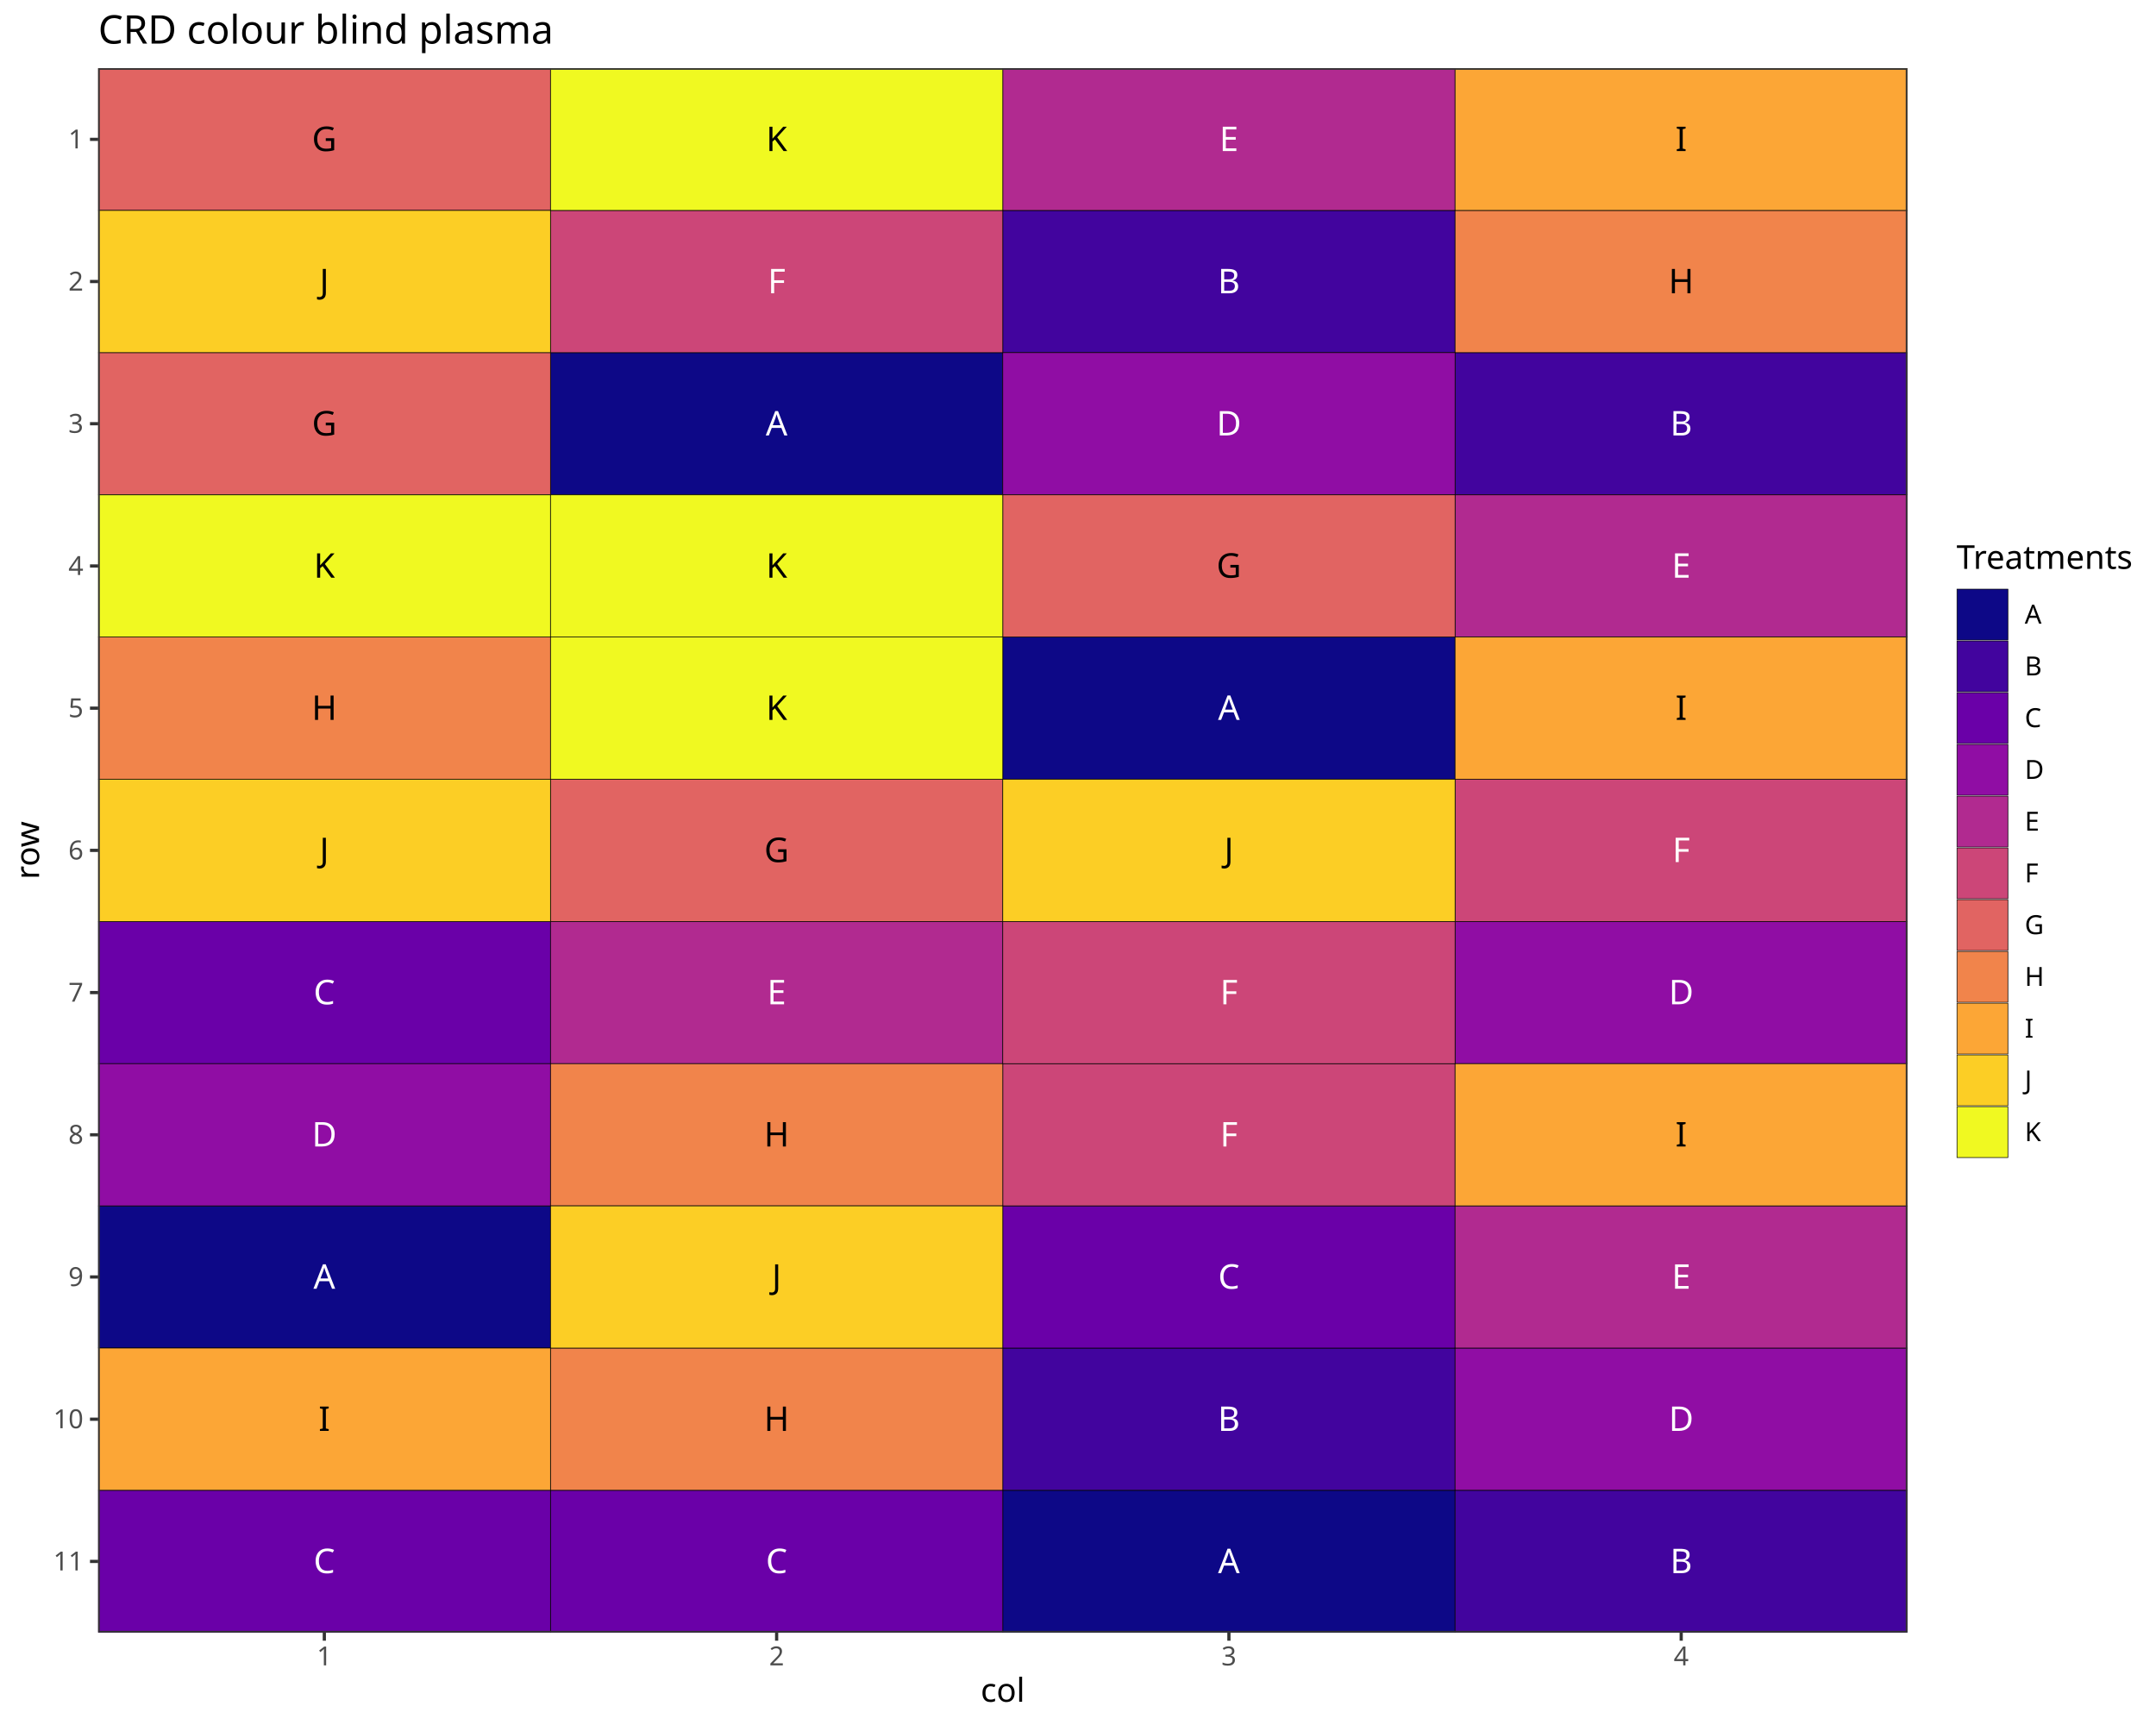
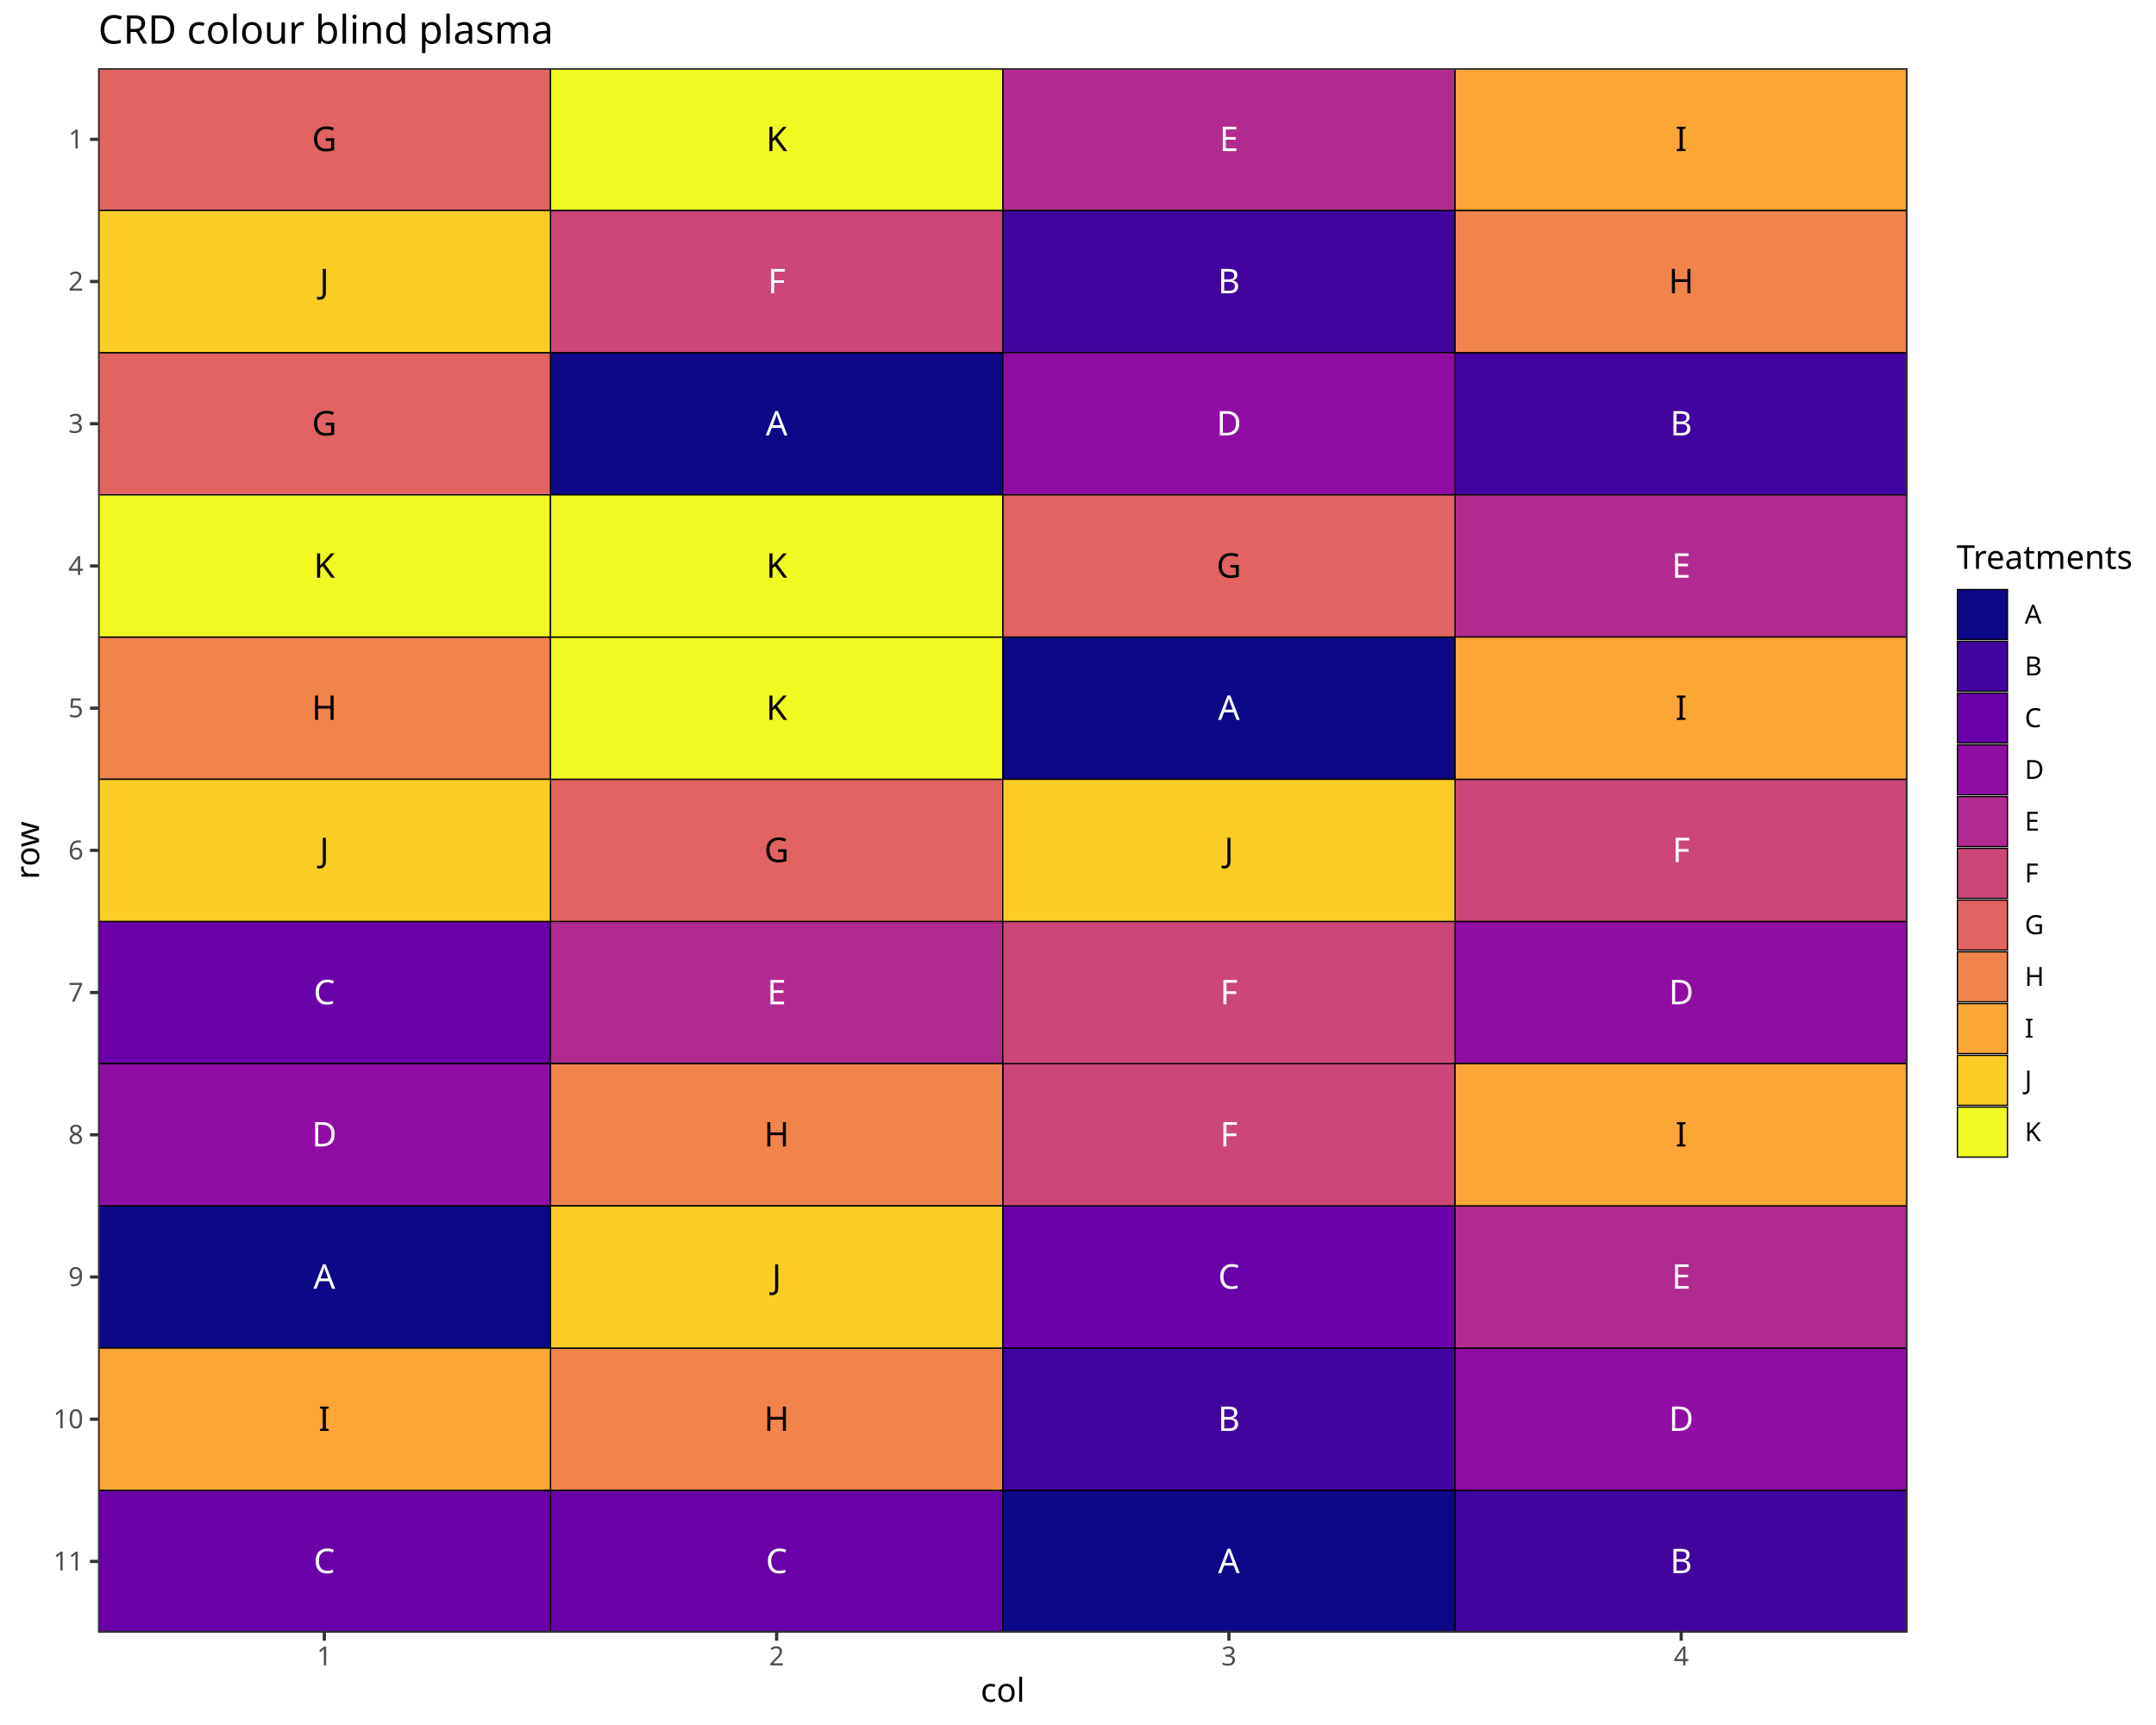
<svg xmlns="http://www.w3.org/2000/svg" class="svglite" data-engine-version="2.0" width="720.00pt" height="576.00pt" viewBox="0 0 720.00 576.00">
  <defs>
    <style type="text/css">
    .svglite line, .svglite polyline, .svglite polygon, .svglite path, .svglite rect, .svglite circle {
      fill: none;
      stroke: #000000;
      stroke-linecap: round;
      stroke-linejoin: round;
      stroke-miterlimit: 10.00;
    }
  </style>
  </defs>
  <rect width="100%" height="100%" style="stroke: none; fill: #FFFFFF;" />
  <defs>
    <clipPath id="cpMC4wMHw3MjAuMDB8MC4wMHw1NzYuMDA=">
      <rect x="0.00" y="0.00" width="720.00" height="576.00" />
    </clipPath>
  </defs>
  <g clip-path="url(#cpMC4wMHw3MjAuMDB8MC4wMHw1NzYuMDA=)">
    <rect x="0.00" y="0.00" width="720.00" height="576.00" style="stroke-width: 1.07; stroke: #FFFFFF; fill: #FFFFFF;" />
  </g>
  <defs>
    <clipPath id="cpMzIuNzl8NjM2Ljk2fDIyLjc4fDU0NS4xMQ==">
      <rect x="32.79" y="22.78" width="604.17" height="522.33" />
    </clipPath>
  </defs>
  <g clip-path="url(#cpMzIuNzl8NjM2Ljk2fDIyLjc4fDU0NS4xMQ==)">
    <rect x="32.79" y="22.78" width="604.17" height="522.33" style="stroke-width: 1.07; stroke: none; fill: #FFFFFF;" />
    <polyline points="32.79,22.78 636.96,22.78 " style="stroke-width: 0.53; stroke: #EBEBEB; stroke-linecap: butt;" />
    <polyline points="32.79,70.27 636.96,70.27 " style="stroke-width: 0.53; stroke: #EBEBEB; stroke-linecap: butt;" />
    <polyline points="32.79,117.75 636.96,117.75 " style="stroke-width: 0.53; stroke: #EBEBEB; stroke-linecap: butt;" />
    <polyline points="32.79,165.24 636.96,165.24 " style="stroke-width: 0.53; stroke: #EBEBEB; stroke-linecap: butt;" />
    <polyline points="32.79,212.72 636.96,212.72 " style="stroke-width: 0.53; stroke: #EBEBEB; stroke-linecap: butt;" />
    <polyline points="32.79,260.21 636.96,260.21 " style="stroke-width: 0.53; stroke: #EBEBEB; stroke-linecap: butt;" />
    <polyline points="32.79,307.69 636.96,307.69 " style="stroke-width: 0.53; stroke: #EBEBEB; stroke-linecap: butt;" />
    <polyline points="32.79,355.17 636.96,355.17 " style="stroke-width: 0.53; stroke: #EBEBEB; stroke-linecap: butt;" />
    <polyline points="32.79,402.66 636.96,402.66 " style="stroke-width: 0.53; stroke: #EBEBEB; stroke-linecap: butt;" />
    <polyline points="32.79,450.14 636.96,450.14 " style="stroke-width: 0.53; stroke: #EBEBEB; stroke-linecap: butt;" />
    <polyline points="32.79,497.63 636.96,497.63 " style="stroke-width: 0.53; stroke: #EBEBEB; stroke-linecap: butt;" />
    <polyline points="32.79,545.11 636.96,545.11 " style="stroke-width: 0.53; stroke: #EBEBEB; stroke-linecap: butt;" />
    <polyline points="32.79,545.11 32.79,22.78 " style="stroke-width: 0.53; stroke: #EBEBEB; stroke-linecap: butt;" />
    <polyline points="183.84,545.11 183.84,22.78 " style="stroke-width: 0.53; stroke: #EBEBEB; stroke-linecap: butt;" />
    <polyline points="334.88,545.11 334.88,22.78 " style="stroke-width: 0.53; stroke: #EBEBEB; stroke-linecap: butt;" />
    <polyline points="485.92,545.11 485.92,22.78 " style="stroke-width: 0.53; stroke: #EBEBEB; stroke-linecap: butt;" />
    <polyline points="636.96,545.11 636.96,22.78 " style="stroke-width: 0.53; stroke: #EBEBEB; stroke-linecap: butt;" />
    <polyline points="32.79,46.53 636.96,46.53 " style="stroke-width: 1.07; stroke: #EBEBEB; stroke-linecap: butt;" />
    <polyline points="32.79,94.01 636.96,94.01 " style="stroke-width: 1.07; stroke: #EBEBEB; stroke-linecap: butt;" />
    <polyline points="32.79,141.49 636.96,141.49 " style="stroke-width: 1.07; stroke: #EBEBEB; stroke-linecap: butt;" />
    <polyline points="32.79,188.98 636.96,188.98 " style="stroke-width: 1.07; stroke: #EBEBEB; stroke-linecap: butt;" />
    <polyline points="32.79,236.46 636.96,236.46 " style="stroke-width: 1.07; stroke: #EBEBEB; stroke-linecap: butt;" />
    <polyline points="32.79,283.95 636.96,283.95 " style="stroke-width: 1.07; stroke: #EBEBEB; stroke-linecap: butt;" />
    <polyline points="32.79,331.43 636.96,331.43 " style="stroke-width: 1.07; stroke: #EBEBEB; stroke-linecap: butt;" />
    <polyline points="32.79,378.92 636.96,378.92 " style="stroke-width: 1.07; stroke: #EBEBEB; stroke-linecap: butt;" />
    <polyline points="32.79,426.40 636.96,426.40 " style="stroke-width: 1.07; stroke: #EBEBEB; stroke-linecap: butt;" />
    <polyline points="32.79,473.89 636.96,473.89 " style="stroke-width: 1.07; stroke: #EBEBEB; stroke-linecap: butt;" />
    <polyline points="32.79,521.37 636.96,521.37 " style="stroke-width: 1.07; stroke: #EBEBEB; stroke-linecap: butt;" />
    <polyline points="108.31,545.11 108.31,22.78 " style="stroke-width: 1.07; stroke: #EBEBEB; stroke-linecap: butt;" />
    <polyline points="259.36,545.11 259.36,22.78 " style="stroke-width: 1.07; stroke: #EBEBEB; stroke-linecap: butt;" />
    <polyline points="410.40,545.11 410.40,22.78 " style="stroke-width: 1.07; stroke: #EBEBEB; stroke-linecap: butt;" />
    <polyline points="561.44,545.11 561.44,22.78 " style="stroke-width: 1.07; stroke: #EBEBEB; stroke-linecap: butt;" />
-     <rect x="183.84" y="117.75" width="151.04" height="47.48" style="stroke-width: 0.21; stroke-linecap: butt; stroke-linejoin: miter; fill: #0D0887;" />
-     <rect x="32.79" y="402.66" width="151.04" height="47.48" style="stroke-width: 0.21; stroke-linecap: butt; stroke-linejoin: miter; fill: #0D0887;" />
-     <rect x="334.88" y="212.72" width="151.04" height="47.48" style="stroke-width: 0.21; stroke-linecap: butt; stroke-linejoin: miter; fill: #0D0887;" />
-     <rect x="334.88" y="497.63" width="151.04" height="47.48" style="stroke-width: 0.21; stroke-linecap: butt; stroke-linejoin: miter; fill: #0D0887;" />
-     <rect x="334.88" y="450.14" width="151.04" height="47.48" style="stroke-width: 0.21; stroke-linecap: butt; stroke-linejoin: miter; fill: #42049E;" />
-     <rect x="485.92" y="117.75" width="151.04" height="47.48" style="stroke-width: 0.21; stroke-linecap: butt; stroke-linejoin: miter; fill: #42049E;" />
-     <rect x="334.88" y="70.27" width="151.04" height="47.48" style="stroke-width: 0.21; stroke-linecap: butt; stroke-linejoin: miter; fill: #42049E;" />
-     <rect x="485.92" y="497.63" width="151.04" height="47.48" style="stroke-width: 0.21; stroke-linecap: butt; stroke-linejoin: miter; fill: #42049E;" />
-     <rect x="334.88" y="402.66" width="151.04" height="47.48" style="stroke-width: 0.21; stroke-linecap: butt; stroke-linejoin: miter; fill: #6A00A8;" />
-     <rect x="183.84" y="497.63" width="151.04" height="47.48" style="stroke-width: 0.21; stroke-linecap: butt; stroke-linejoin: miter; fill: #6A00A8;" />
-     <rect x="32.79" y="497.63" width="151.04" height="47.48" style="stroke-width: 0.21; stroke-linecap: butt; stroke-linejoin: miter; fill: #6A00A8;" />
-     <rect x="32.79" y="307.69" width="151.04" height="47.48" style="stroke-width: 0.21; stroke-linecap: butt; stroke-linejoin: miter; fill: #6A00A8;" />
-     <rect x="485.92" y="307.69" width="151.04" height="47.48" style="stroke-width: 0.21; stroke-linecap: butt; stroke-linejoin: miter; fill: #900DA4;" />
-     <rect x="32.79" y="355.17" width="151.04" height="47.48" style="stroke-width: 0.21; stroke-linecap: butt; stroke-linejoin: miter; fill: #900DA4;" />
-     <rect x="485.92" y="450.14" width="151.04" height="47.48" style="stroke-width: 0.21; stroke-linecap: butt; stroke-linejoin: miter; fill: #900DA4;" />
-     <rect x="334.88" y="117.75" width="151.04" height="47.48" style="stroke-width: 0.21; stroke-linecap: butt; stroke-linejoin: miter; fill: #900DA4;" />
-     <rect x="485.92" y="165.24" width="151.04" height="47.48" style="stroke-width: 0.21; stroke-linecap: butt; stroke-linejoin: miter; fill: #B12A90;" />
-     <rect x="334.88" y="22.78" width="151.04" height="47.48" style="stroke-width: 0.21; stroke-linecap: butt; stroke-linejoin: miter; fill: #B12A90;" />
-     <rect x="485.92" y="402.66" width="151.04" height="47.48" style="stroke-width: 0.21; stroke-linecap: butt; stroke-linejoin: miter; fill: #B12A90;" />
-     <rect x="183.84" y="307.69" width="151.04" height="47.48" style="stroke-width: 0.21; stroke-linecap: butt; stroke-linejoin: miter; fill: #B12A90;" />
-     <rect x="485.92" y="260.21" width="151.04" height="47.48" style="stroke-width: 0.21; stroke-linecap: butt; stroke-linejoin: miter; fill: #CC4678;" />
-     <rect x="334.88" y="355.17" width="151.04" height="47.48" style="stroke-width: 0.21; stroke-linecap: butt; stroke-linejoin: miter; fill: #CC4678;" />
-     <rect x="334.88" y="307.69" width="151.04" height="47.48" style="stroke-width: 0.21; stroke-linecap: butt; stroke-linejoin: miter; fill: #CC4678;" />
-     <rect x="183.84" y="70.27" width="151.04" height="47.48" style="stroke-width: 0.21; stroke-linecap: butt; stroke-linejoin: miter; fill: #CC4678;" />
-     <rect x="32.79" y="22.78" width="151.04" height="47.48" style="stroke-width: 0.21; stroke-linecap: butt; stroke-linejoin: miter; fill: #E16462;" />
-     <rect x="32.79" y="117.75" width="151.04" height="47.48" style="stroke-width: 0.21; stroke-linecap: butt; stroke-linejoin: miter; fill: #E16462;" />
-     <rect x="183.84" y="260.21" width="151.04" height="47.48" style="stroke-width: 0.21; stroke-linecap: butt; stroke-linejoin: miter; fill: #E16462;" />
-     <rect x="334.88" y="165.24" width="151.04" height="47.48" style="stroke-width: 0.21; stroke-linecap: butt; stroke-linejoin: miter; fill: #E16462;" />
-     <rect x="32.79" y="212.72" width="151.04" height="47.48" style="stroke-width: 0.21; stroke-linecap: butt; stroke-linejoin: miter; fill: #F1844B;" />
-     <rect x="183.84" y="355.17" width="151.04" height="47.48" style="stroke-width: 0.21; stroke-linecap: butt; stroke-linejoin: miter; fill: #F1844B;" />
-     <rect x="485.92" y="70.27" width="151.04" height="47.48" style="stroke-width: 0.21; stroke-linecap: butt; stroke-linejoin: miter; fill: #F1844B;" />
-     <rect x="183.84" y="450.14" width="151.04" height="47.48" style="stroke-width: 0.21; stroke-linecap: butt; stroke-linejoin: miter; fill: #F1844B;" />
-     <rect x="32.79" y="450.14" width="151.04" height="47.48" style="stroke-width: 0.21; stroke-linecap: butt; stroke-linejoin: miter; fill: #FCA636;" />
-     <rect x="485.92" y="22.78" width="151.04" height="47.48" style="stroke-width: 0.21; stroke-linecap: butt; stroke-linejoin: miter; fill: #FCA636;" />
-     <rect x="485.92" y="355.17" width="151.04" height="47.48" style="stroke-width: 0.21; stroke-linecap: butt; stroke-linejoin: miter; fill: #FCA636;" />
-     <rect x="485.92" y="212.72" width="151.04" height="47.48" style="stroke-width: 0.21; stroke-linecap: butt; stroke-linejoin: miter; fill: #FCA636;" />
-     <rect x="32.79" y="70.27" width="151.04" height="47.48" style="stroke-width: 0.21; stroke-linecap: butt; stroke-linejoin: miter; fill: #FCCE25;" />
-     <rect x="32.79" y="260.21" width="151.04" height="47.48" style="stroke-width: 0.21; stroke-linecap: butt; stroke-linejoin: miter; fill: #FCCE25;" />
-     <rect x="183.84" y="402.66" width="151.04" height="47.48" style="stroke-width: 0.21; stroke-linecap: butt; stroke-linejoin: miter; fill: #FCCE25;" />
-     <rect x="334.88" y="260.21" width="151.04" height="47.48" style="stroke-width: 0.21; stroke-linecap: butt; stroke-linejoin: miter; fill: #FCCE25;" />
-     <rect x="183.84" y="22.78" width="151.04" height="47.48" style="stroke-width: 0.21; stroke-linecap: butt; stroke-linejoin: miter; fill: #F0F921;" />
-     <rect x="32.79" y="165.24" width="151.04" height="47.48" style="stroke-width: 0.21; stroke-linecap: butt; stroke-linejoin: miter; fill: #F0F921;" />
-     <rect x="183.84" y="212.72" width="151.04" height="47.48" style="stroke-width: 0.21; stroke-linecap: butt; stroke-linejoin: miter; fill: #F0F921;" />
-     <rect x="183.84" y="165.24" width="151.04" height="47.48" style="stroke-width: 0.21; stroke-linecap: butt; stroke-linejoin: miter; fill: #F0F921;" />
+     <rect x="183.84" y="117.75" width="151.04" height="47.48" style="stroke-width: 0.43; stroke-linecap: butt; stroke-linejoin: miter; fill: #0D0887;" />
+     <rect x="32.79" y="402.66" width="151.04" height="47.48" style="stroke-width: 0.43; stroke-linecap: butt; stroke-linejoin: miter; fill: #0D0887;" />
+     <rect x="334.88" y="212.72" width="151.04" height="47.48" style="stroke-width: 0.43; stroke-linecap: butt; stroke-linejoin: miter; fill: #0D0887;" />
+     <rect x="334.88" y="497.63" width="151.04" height="47.48" style="stroke-width: 0.43; stroke-linecap: butt; stroke-linejoin: miter; fill: #0D0887;" />
+     <rect x="334.88" y="450.14" width="151.04" height="47.48" style="stroke-width: 0.43; stroke-linecap: butt; stroke-linejoin: miter; fill: #42049E;" />
+     <rect x="485.92" y="117.75" width="151.04" height="47.48" style="stroke-width: 0.43; stroke-linecap: butt; stroke-linejoin: miter; fill: #42049E;" />
+     <rect x="334.88" y="70.27" width="151.04" height="47.48" style="stroke-width: 0.43; stroke-linecap: butt; stroke-linejoin: miter; fill: #42049E;" />
+     <rect x="485.92" y="497.63" width="151.04" height="47.48" style="stroke-width: 0.43; stroke-linecap: butt; stroke-linejoin: miter; fill: #42049E;" />
+     <rect x="334.88" y="402.66" width="151.04" height="47.48" style="stroke-width: 0.43; stroke-linecap: butt; stroke-linejoin: miter; fill: #6A00A8;" />
+     <rect x="183.84" y="497.63" width="151.04" height="47.48" style="stroke-width: 0.43; stroke-linecap: butt; stroke-linejoin: miter; fill: #6A00A8;" />
+     <rect x="32.79" y="497.63" width="151.04" height="47.48" style="stroke-width: 0.43; stroke-linecap: butt; stroke-linejoin: miter; fill: #6A00A8;" />
+     <rect x="32.79" y="307.69" width="151.04" height="47.48" style="stroke-width: 0.43; stroke-linecap: butt; stroke-linejoin: miter; fill: #6A00A8;" />
+     <rect x="485.92" y="307.69" width="151.04" height="47.48" style="stroke-width: 0.43; stroke-linecap: butt; stroke-linejoin: miter; fill: #900DA4;" />
+     <rect x="32.79" y="355.17" width="151.04" height="47.48" style="stroke-width: 0.43; stroke-linecap: butt; stroke-linejoin: miter; fill: #900DA4;" />
+     <rect x="485.92" y="450.14" width="151.04" height="47.48" style="stroke-width: 0.43; stroke-linecap: butt; stroke-linejoin: miter; fill: #900DA4;" />
+     <rect x="334.88" y="117.75" width="151.04" height="47.48" style="stroke-width: 0.43; stroke-linecap: butt; stroke-linejoin: miter; fill: #900DA4;" />
+     <rect x="485.92" y="165.24" width="151.04" height="47.48" style="stroke-width: 0.43; stroke-linecap: butt; stroke-linejoin: miter; fill: #B12A90;" />
+     <rect x="334.88" y="22.78" width="151.04" height="47.48" style="stroke-width: 0.43; stroke-linecap: butt; stroke-linejoin: miter; fill: #B12A90;" />
+     <rect x="485.92" y="402.66" width="151.04" height="47.48" style="stroke-width: 0.43; stroke-linecap: butt; stroke-linejoin: miter; fill: #B12A90;" />
+     <rect x="183.84" y="307.69" width="151.04" height="47.48" style="stroke-width: 0.43; stroke-linecap: butt; stroke-linejoin: miter; fill: #B12A90;" />
+     <rect x="485.92" y="260.21" width="151.04" height="47.48" style="stroke-width: 0.43; stroke-linecap: butt; stroke-linejoin: miter; fill: #CC4678;" />
+     <rect x="334.88" y="355.17" width="151.04" height="47.48" style="stroke-width: 0.43; stroke-linecap: butt; stroke-linejoin: miter; fill: #CC4678;" />
+     <rect x="334.88" y="307.69" width="151.04" height="47.48" style="stroke-width: 0.43; stroke-linecap: butt; stroke-linejoin: miter; fill: #CC4678;" />
+     <rect x="183.84" y="70.27" width="151.04" height="47.48" style="stroke-width: 0.43; stroke-linecap: butt; stroke-linejoin: miter; fill: #CC4678;" />
+     <rect x="32.79" y="22.78" width="151.04" height="47.48" style="stroke-width: 0.43; stroke-linecap: butt; stroke-linejoin: miter; fill: #E16462;" />
+     <rect x="32.79" y="117.75" width="151.04" height="47.48" style="stroke-width: 0.43; stroke-linecap: butt; stroke-linejoin: miter; fill: #E16462;" />
+     <rect x="183.84" y="260.21" width="151.04" height="47.48" style="stroke-width: 0.43; stroke-linecap: butt; stroke-linejoin: miter; fill: #E16462;" />
+     <rect x="334.88" y="165.24" width="151.04" height="47.48" style="stroke-width: 0.43; stroke-linecap: butt; stroke-linejoin: miter; fill: #E16462;" />
+     <rect x="32.79" y="212.72" width="151.04" height="47.48" style="stroke-width: 0.43; stroke-linecap: butt; stroke-linejoin: miter; fill: #F1844B;" />
+     <rect x="183.84" y="355.17" width="151.04" height="47.48" style="stroke-width: 0.43; stroke-linecap: butt; stroke-linejoin: miter; fill: #F1844B;" />
+     <rect x="485.92" y="70.27" width="151.04" height="47.48" style="stroke-width: 0.43; stroke-linecap: butt; stroke-linejoin: miter; fill: #F1844B;" />
+     <rect x="183.84" y="450.14" width="151.04" height="47.48" style="stroke-width: 0.43; stroke-linecap: butt; stroke-linejoin: miter; fill: #F1844B;" />
+     <rect x="32.79" y="450.14" width="151.04" height="47.48" style="stroke-width: 0.43; stroke-linecap: butt; stroke-linejoin: miter; fill: #FCA636;" />
+     <rect x="485.92" y="22.78" width="151.04" height="47.48" style="stroke-width: 0.43; stroke-linecap: butt; stroke-linejoin: miter; fill: #FCA636;" />
+     <rect x="485.92" y="355.17" width="151.04" height="47.48" style="stroke-width: 0.43; stroke-linecap: butt; stroke-linejoin: miter; fill: #FCA636;" />
+     <rect x="485.92" y="212.72" width="151.04" height="47.48" style="stroke-width: 0.43; stroke-linecap: butt; stroke-linejoin: miter; fill: #FCA636;" />
+     <rect x="32.79" y="70.27" width="151.04" height="47.48" style="stroke-width: 0.43; stroke-linecap: butt; stroke-linejoin: miter; fill: #FCCE25;" />
+     <rect x="32.79" y="260.21" width="151.04" height="47.48" style="stroke-width: 0.43; stroke-linecap: butt; stroke-linejoin: miter; fill: #FCCE25;" />
+     <rect x="183.84" y="402.66" width="151.04" height="47.48" style="stroke-width: 0.43; stroke-linecap: butt; stroke-linejoin: miter; fill: #FCCE25;" />
+     <rect x="334.88" y="260.21" width="151.04" height="47.48" style="stroke-width: 0.43; stroke-linecap: butt; stroke-linejoin: miter; fill: #FCCE25;" />
+     <rect x="183.84" y="22.78" width="151.04" height="47.48" style="stroke-width: 0.43; stroke-linecap: butt; stroke-linejoin: miter; fill: #F0F921;" />
+     <rect x="32.79" y="165.24" width="151.04" height="47.48" style="stroke-width: 0.43; stroke-linecap: butt; stroke-linejoin: miter; fill: #F0F921;" />
+     <rect x="183.84" y="212.72" width="151.04" height="47.48" style="stroke-width: 0.43; stroke-linecap: butt; stroke-linejoin: miter; fill: #F0F921;" />
+     <rect x="183.84" y="165.24" width="151.04" height="47.48" style="stroke-width: 0.43; stroke-linecap: butt; stroke-linejoin: miter; fill: #F0F921;" />
    <text x="259.36" y="145.41" text-anchor="middle" style="font-size: 11.38px; fill: #FFFFFF; font-family: sans;" textLength="7.59px" lengthAdjust="spacingAndGlyphs">A</text>
    <text x="108.31" y="430.32" text-anchor="middle" style="font-size: 11.38px; fill: #FFFFFF; font-family: sans;" textLength="7.59px" lengthAdjust="spacingAndGlyphs">A</text>
    <text x="410.40" y="240.38" text-anchor="middle" style="font-size: 11.38px; fill: #FFFFFF; font-family: sans;" textLength="7.59px" lengthAdjust="spacingAndGlyphs">A</text>
    <text x="410.40" y="525.29" text-anchor="middle" style="font-size: 11.38px; fill: #FFFFFF; font-family: sans;" textLength="7.59px" lengthAdjust="spacingAndGlyphs">A</text>
    <text x="410.40" y="477.80" text-anchor="middle" style="font-size: 11.38px; fill: #FFFFFF; font-family: sans;" textLength="7.59px" lengthAdjust="spacingAndGlyphs">B</text>
    <text x="561.44" y="145.41" text-anchor="middle" style="font-size: 11.38px; fill: #FFFFFF; font-family: sans;" textLength="7.59px" lengthAdjust="spacingAndGlyphs">B</text>
    <text x="410.40" y="97.93" text-anchor="middle" style="font-size: 11.38px; fill: #FFFFFF; font-family: sans;" textLength="7.59px" lengthAdjust="spacingAndGlyphs">B</text>
    <text x="561.44" y="525.29" text-anchor="middle" style="font-size: 11.38px; fill: #FFFFFF; font-family: sans;" textLength="7.59px" lengthAdjust="spacingAndGlyphs">B</text>
    <text x="410.40" y="430.32" text-anchor="middle" style="font-size: 11.38px; fill: #FFFFFF; font-family: sans;" textLength="8.22px" lengthAdjust="spacingAndGlyphs">C</text>
    <text x="259.36" y="525.29" text-anchor="middle" style="font-size: 11.38px; fill: #FFFFFF; font-family: sans;" textLength="8.22px" lengthAdjust="spacingAndGlyphs">C</text>
    <text x="108.31" y="525.29" text-anchor="middle" style="font-size: 11.38px; fill: #FFFFFF; font-family: sans;" textLength="8.22px" lengthAdjust="spacingAndGlyphs">C</text>
    <text x="108.31" y="335.35" text-anchor="middle" style="font-size: 11.38px; fill: #FFFFFF; font-family: sans;" textLength="8.22px" lengthAdjust="spacingAndGlyphs">C</text>
    <text x="561.44" y="335.35" text-anchor="middle" style="font-size: 11.38px; fill: #FFFFFF; font-family: sans;" textLength="8.22px" lengthAdjust="spacingAndGlyphs">D</text>
    <text x="108.31" y="382.83" text-anchor="middle" style="font-size: 11.38px; fill: #FFFFFF; font-family: sans;" textLength="8.22px" lengthAdjust="spacingAndGlyphs">D</text>
    <text x="561.44" y="477.80" text-anchor="middle" style="font-size: 11.38px; fill: #FFFFFF; font-family: sans;" textLength="8.22px" lengthAdjust="spacingAndGlyphs">D</text>
    <text x="410.40" y="145.41" text-anchor="middle" style="font-size: 11.38px; fill: #FFFFFF; font-family: sans;" textLength="8.22px" lengthAdjust="spacingAndGlyphs">D</text>
    <text x="561.44" y="192.90" text-anchor="middle" style="font-size: 11.38px; fill: #FFFFFF; font-family: sans;" textLength="7.59px" lengthAdjust="spacingAndGlyphs">E</text>
    <text x="410.40" y="50.44" text-anchor="middle" style="font-size: 11.38px; fill: #FFFFFF; font-family: sans;" textLength="7.59px" lengthAdjust="spacingAndGlyphs">E</text>
    <text x="561.44" y="430.32" text-anchor="middle" style="font-size: 11.38px; fill: #FFFFFF; font-family: sans;" textLength="7.59px" lengthAdjust="spacingAndGlyphs">E</text>
    <text x="259.36" y="335.35" text-anchor="middle" style="font-size: 11.38px; fill: #FFFFFF; font-family: sans;" textLength="7.59px" lengthAdjust="spacingAndGlyphs">E</text>
    <text x="561.44" y="287.86" text-anchor="middle" style="font-size: 11.38px; fill: #FFFFFF; font-family: sans;" textLength="6.95px" lengthAdjust="spacingAndGlyphs">F</text>
    <text x="410.40" y="382.83" text-anchor="middle" style="font-size: 11.38px; fill: #FFFFFF; font-family: sans;" textLength="6.95px" lengthAdjust="spacingAndGlyphs">F</text>
    <text x="410.40" y="335.35" text-anchor="middle" style="font-size: 11.38px; fill: #FFFFFF; font-family: sans;" textLength="6.95px" lengthAdjust="spacingAndGlyphs">F</text>
    <text x="259.36" y="97.93" text-anchor="middle" style="font-size: 11.38px; fill: #FFFFFF; font-family: sans;" textLength="6.95px" lengthAdjust="spacingAndGlyphs">F</text>
    <text x="108.31" y="50.44" text-anchor="middle" style="font-size: 11.38px; font-family: sans;" textLength="8.86px" lengthAdjust="spacingAndGlyphs">G</text>
    <text x="108.31" y="145.41" text-anchor="middle" style="font-size: 11.38px; font-family: sans;" textLength="8.86px" lengthAdjust="spacingAndGlyphs">G</text>
    <text x="259.36" y="287.86" text-anchor="middle" style="font-size: 11.38px; font-family: sans;" textLength="8.86px" lengthAdjust="spacingAndGlyphs">G</text>
    <text x="410.40" y="192.90" text-anchor="middle" style="font-size: 11.38px; font-family: sans;" textLength="8.86px" lengthAdjust="spacingAndGlyphs">G</text>
    <text x="108.31" y="240.38" text-anchor="middle" style="font-size: 11.38px; font-family: sans;" textLength="8.22px" lengthAdjust="spacingAndGlyphs">H</text>
    <text x="259.36" y="382.83" text-anchor="middle" style="font-size: 11.38px; font-family: sans;" textLength="8.22px" lengthAdjust="spacingAndGlyphs">H</text>
    <text x="561.44" y="97.93" text-anchor="middle" style="font-size: 11.38px; font-family: sans;" textLength="8.22px" lengthAdjust="spacingAndGlyphs">H</text>
    <text x="259.36" y="477.80" text-anchor="middle" style="font-size: 11.38px; font-family: sans;" textLength="8.22px" lengthAdjust="spacingAndGlyphs">H</text>
    <text x="108.31" y="477.80" text-anchor="middle" style="font-size: 11.38px; font-family: sans;" textLength="3.16px" lengthAdjust="spacingAndGlyphs">I</text>
    <text x="561.44" y="50.44" text-anchor="middle" style="font-size: 11.38px; font-family: sans;" textLength="3.16px" lengthAdjust="spacingAndGlyphs">I</text>
    <text x="561.44" y="382.83" text-anchor="middle" style="font-size: 11.38px; font-family: sans;" textLength="3.16px" lengthAdjust="spacingAndGlyphs">I</text>
    <text x="561.44" y="240.38" text-anchor="middle" style="font-size: 11.38px; font-family: sans;" textLength="3.16px" lengthAdjust="spacingAndGlyphs">I</text>
    <text x="108.31" y="97.93" text-anchor="middle" style="font-size: 11.38px; font-family: sans;" textLength="5.70px" lengthAdjust="spacingAndGlyphs">J</text>
    <text x="108.31" y="287.86" text-anchor="middle" style="font-size: 11.38px; font-family: sans;" textLength="5.70px" lengthAdjust="spacingAndGlyphs">J</text>
    <text x="259.36" y="430.32" text-anchor="middle" style="font-size: 11.38px; font-family: sans;" textLength="5.70px" lengthAdjust="spacingAndGlyphs">J</text>
    <text x="410.40" y="287.86" text-anchor="middle" style="font-size: 11.38px; font-family: sans;" textLength="5.70px" lengthAdjust="spacingAndGlyphs">J</text>
    <text x="259.36" y="50.44" text-anchor="middle" style="font-size: 11.38px; font-family: sans;" textLength="7.59px" lengthAdjust="spacingAndGlyphs">K</text>
    <text x="108.31" y="192.90" text-anchor="middle" style="font-size: 11.38px; font-family: sans;" textLength="7.59px" lengthAdjust="spacingAndGlyphs">K</text>
    <text x="259.36" y="240.38" text-anchor="middle" style="font-size: 11.38px; font-family: sans;" textLength="7.59px" lengthAdjust="spacingAndGlyphs">K</text>
    <text x="259.36" y="192.90" text-anchor="middle" style="font-size: 11.38px; font-family: sans;" textLength="7.59px" lengthAdjust="spacingAndGlyphs">K</text>
    <rect x="32.79" y="22.78" width="604.17" height="522.33" style="stroke-width: 1.07; stroke: #333333;" />
  </g>
  <g clip-path="url(#cpMC4wMHw3MjAuMDB8MC4wMHw1NzYuMDA=)">
    <text x="27.86" y="49.55" text-anchor="end" style="font-size: 8.80px; fill: #4D4D4D; font-family: sans;" textLength="4.89px" lengthAdjust="spacingAndGlyphs">1</text>
    <text x="27.86" y="97.04" text-anchor="end" style="font-size: 8.80px; fill: #4D4D4D; font-family: sans;" textLength="4.89px" lengthAdjust="spacingAndGlyphs">2</text>
    <text x="27.86" y="144.52" text-anchor="end" style="font-size: 8.80px; fill: #4D4D4D; font-family: sans;" textLength="4.89px" lengthAdjust="spacingAndGlyphs">3</text>
    <text x="27.86" y="192.01" text-anchor="end" style="font-size: 8.80px; fill: #4D4D4D; font-family: sans;" textLength="4.89px" lengthAdjust="spacingAndGlyphs">4</text>
    <text x="27.86" y="239.49" text-anchor="end" style="font-size: 8.80px; fill: #4D4D4D; font-family: sans;" textLength="4.89px" lengthAdjust="spacingAndGlyphs">5</text>
    <text x="27.86" y="286.98" text-anchor="end" style="font-size: 8.80px; fill: #4D4D4D; font-family: sans;" textLength="4.89px" lengthAdjust="spacingAndGlyphs">6</text>
    <text x="27.86" y="334.46" text-anchor="end" style="font-size: 8.80px; fill: #4D4D4D; font-family: sans;" textLength="4.89px" lengthAdjust="spacingAndGlyphs">7</text>
    <text x="27.86" y="381.94" text-anchor="end" style="font-size: 8.80px; fill: #4D4D4D; font-family: sans;" textLength="4.89px" lengthAdjust="spacingAndGlyphs">8</text>
    <text x="27.86" y="429.43" text-anchor="end" style="font-size: 8.80px; fill: #4D4D4D; font-family: sans;" textLength="4.89px" lengthAdjust="spacingAndGlyphs">9</text>
    <text x="27.86" y="476.91" text-anchor="end" style="font-size: 8.80px; fill: #4D4D4D; font-family: sans;" textLength="9.79px" lengthAdjust="spacingAndGlyphs">10</text>
    <text x="27.86" y="524.40" text-anchor="end" style="font-size: 8.80px; fill: #4D4D4D; font-family: sans;" textLength="9.79px" lengthAdjust="spacingAndGlyphs">11</text>
    <polyline points="30.05,46.53 32.79,46.53 " style="stroke-width: 1.07; stroke: #333333; stroke-linecap: butt;" />
    <polyline points="30.05,94.01 32.79,94.01 " style="stroke-width: 1.07; stroke: #333333; stroke-linecap: butt;" />
    <polyline points="30.05,141.49 32.79,141.49 " style="stroke-width: 1.07; stroke: #333333; stroke-linecap: butt;" />
    <polyline points="30.05,188.98 32.79,188.98 " style="stroke-width: 1.07; stroke: #333333; stroke-linecap: butt;" />
    <polyline points="30.05,236.46 32.79,236.46 " style="stroke-width: 1.07; stroke: #333333; stroke-linecap: butt;" />
    <polyline points="30.05,283.95 32.79,283.95 " style="stroke-width: 1.07; stroke: #333333; stroke-linecap: butt;" />
    <polyline points="30.05,331.43 32.79,331.43 " style="stroke-width: 1.07; stroke: #333333; stroke-linecap: butt;" />
    <polyline points="30.05,378.92 32.79,378.92 " style="stroke-width: 1.07; stroke: #333333; stroke-linecap: butt;" />
    <polyline points="30.05,426.40 32.79,426.40 " style="stroke-width: 1.07; stroke: #333333; stroke-linecap: butt;" />
    <polyline points="30.05,473.89 32.79,473.89 " style="stroke-width: 1.07; stroke: #333333; stroke-linecap: butt;" />
    <polyline points="30.05,521.37 32.79,521.37 " style="stroke-width: 1.07; stroke: #333333; stroke-linecap: butt;" />
    <polyline points="108.31,547.85 108.31,545.11 " style="stroke-width: 1.07; stroke: #333333; stroke-linecap: butt;" />
    <polyline points="259.36,547.85 259.36,545.11 " style="stroke-width: 1.07; stroke: #333333; stroke-linecap: butt;" />
    <polyline points="410.40,547.85 410.40,545.11 " style="stroke-width: 1.07; stroke: #333333; stroke-linecap: butt;" />
    <polyline points="561.44,547.85 561.44,545.11 " style="stroke-width: 1.07; stroke: #333333; stroke-linecap: butt;" />
    <text x="108.31" y="556.10" text-anchor="middle" style="font-size: 8.80px; fill: #4D4D4D; font-family: sans;" textLength="4.89px" lengthAdjust="spacingAndGlyphs">1</text>
    <text x="259.36" y="556.10" text-anchor="middle" style="font-size: 8.80px; fill: #4D4D4D; font-family: sans;" textLength="4.89px" lengthAdjust="spacingAndGlyphs">2</text>
    <text x="410.40" y="556.10" text-anchor="middle" style="font-size: 8.80px; fill: #4D4D4D; font-family: sans;" textLength="4.89px" lengthAdjust="spacingAndGlyphs">3</text>
    <text x="561.44" y="556.10" text-anchor="middle" style="font-size: 8.80px; fill: #4D4D4D; font-family: sans;" textLength="4.89px" lengthAdjust="spacingAndGlyphs">4</text>
    <text x="334.88" y="568.24" text-anchor="middle" style="font-size: 11.00px; font-family: sans;" textLength="14.06px" lengthAdjust="spacingAndGlyphs">col</text>
    <text transform="translate(13.05,283.95) rotate(-90)" text-anchor="middle" style="font-size: 11.00px; font-family: sans;" textLength="17.73px" lengthAdjust="spacingAndGlyphs">row</text>
    <rect x="647.92" y="175.76" width="66.60" height="216.37" style="stroke-width: 1.07; stroke: none; fill: #FFFFFF;" />
    <text x="653.40" y="189.95" style="font-size: 11.00px; font-family: sans;" textLength="55.64px" lengthAdjust="spacingAndGlyphs">Treatments</text>
    <rect x="653.40" y="196.57" width="17.28" height="17.28" style="stroke-width: 1.07; stroke: none; fill: #FFFFFF;" />
-     <rect x="653.54" y="196.72" width="17.00" height="17.00" style="stroke-width: 0.21; stroke-linecap: butt; stroke-linejoin: miter; fill: #0D0887;" />
+     <rect x="653.69" y="196.86" width="16.71" height="16.71" style="stroke-width: 0.43; stroke-linecap: butt; stroke-linejoin: miter; fill: #0D0887;" />
    <rect x="653.40" y="213.85" width="17.28" height="17.28" style="stroke-width: 1.07; stroke: none; fill: #FFFFFF;" />
-     <rect x="653.54" y="214.00" width="17.00" height="17.00" style="stroke-width: 0.21; stroke-linecap: butt; stroke-linejoin: miter; fill: #42049E;" />
+     <rect x="653.69" y="214.14" width="16.71" height="16.71" style="stroke-width: 0.43; stroke-linecap: butt; stroke-linejoin: miter; fill: #42049E;" />
    <rect x="653.40" y="231.13" width="17.28" height="17.28" style="stroke-width: 1.07; stroke: none; fill: #FFFFFF;" />
-     <rect x="653.54" y="231.28" width="17.00" height="17.00" style="stroke-width: 0.21; stroke-linecap: butt; stroke-linejoin: miter; fill: #6A00A8;" />
+     <rect x="653.69" y="231.42" width="16.71" height="16.71" style="stroke-width: 0.43; stroke-linecap: butt; stroke-linejoin: miter; fill: #6A00A8;" />
    <rect x="653.40" y="248.41" width="17.28" height="17.28" style="stroke-width: 1.07; stroke: none; fill: #FFFFFF;" />
-     <rect x="653.54" y="248.56" width="17.00" height="17.00" style="stroke-width: 0.21; stroke-linecap: butt; stroke-linejoin: miter; fill: #900DA4;" />
+     <rect x="653.69" y="248.70" width="16.71" height="16.71" style="stroke-width: 0.43; stroke-linecap: butt; stroke-linejoin: miter; fill: #900DA4;" />
    <rect x="653.40" y="265.69" width="17.28" height="17.28" style="stroke-width: 1.07; stroke: none; fill: #FFFFFF;" />
-     <rect x="653.54" y="265.84" width="17.00" height="17.00" style="stroke-width: 0.21; stroke-linecap: butt; stroke-linejoin: miter; fill: #B12A90;" />
+     <rect x="653.69" y="265.98" width="16.71" height="16.71" style="stroke-width: 0.43; stroke-linecap: butt; stroke-linejoin: miter; fill: #B12A90;" />
    <rect x="653.40" y="282.97" width="17.28" height="17.28" style="stroke-width: 1.07; stroke: none; fill: #FFFFFF;" />
-     <rect x="653.54" y="283.12" width="17.00" height="17.00" style="stroke-width: 0.21; stroke-linecap: butt; stroke-linejoin: miter; fill: #CC4678;" />
+     <rect x="653.69" y="283.26" width="16.71" height="16.71" style="stroke-width: 0.43; stroke-linecap: butt; stroke-linejoin: miter; fill: #CC4678;" />
    <rect x="653.40" y="300.25" width="17.28" height="17.28" style="stroke-width: 1.07; stroke: none; fill: #FFFFFF;" />
-     <rect x="653.54" y="300.40" width="17.00" height="17.00" style="stroke-width: 0.21; stroke-linecap: butt; stroke-linejoin: miter; fill: #E16462;" />
+     <rect x="653.69" y="300.54" width="16.71" height="16.71" style="stroke-width: 0.43; stroke-linecap: butt; stroke-linejoin: miter; fill: #E16462;" />
    <rect x="653.40" y="317.53" width="17.28" height="17.28" style="stroke-width: 1.07; stroke: none; fill: #FFFFFF;" />
-     <rect x="653.54" y="317.68" width="17.00" height="17.00" style="stroke-width: 0.21; stroke-linecap: butt; stroke-linejoin: miter; fill: #F1844B;" />
+     <rect x="653.69" y="317.82" width="16.71" height="16.71" style="stroke-width: 0.43; stroke-linecap: butt; stroke-linejoin: miter; fill: #F1844B;" />
    <rect x="653.40" y="334.81" width="17.28" height="17.28" style="stroke-width: 1.07; stroke: none; fill: #FFFFFF;" />
-     <rect x="653.54" y="334.96" width="17.00" height="17.00" style="stroke-width: 0.21; stroke-linecap: butt; stroke-linejoin: miter; fill: #FCA636;" />
+     <rect x="653.69" y="335.10" width="16.71" height="16.71" style="stroke-width: 0.43; stroke-linecap: butt; stroke-linejoin: miter; fill: #FCA636;" />
    <rect x="653.40" y="352.09" width="17.28" height="17.28" style="stroke-width: 1.07; stroke: none; fill: #FFFFFF;" />
-     <rect x="653.54" y="352.24" width="17.00" height="17.00" style="stroke-width: 0.21; stroke-linecap: butt; stroke-linejoin: miter; fill: #FCCE25;" />
+     <rect x="653.69" y="352.38" width="16.71" height="16.71" style="stroke-width: 0.43; stroke-linecap: butt; stroke-linejoin: miter; fill: #FCCE25;" />
    <rect x="653.40" y="369.37" width="17.28" height="17.28" style="stroke-width: 1.07; stroke: none; fill: #FFFFFF;" />
-     <rect x="653.54" y="369.52" width="17.00" height="17.00" style="stroke-width: 0.21; stroke-linecap: butt; stroke-linejoin: miter; fill: #F0F921;" />
+     <rect x="653.69" y="369.66" width="16.71" height="16.71" style="stroke-width: 0.43; stroke-linecap: butt; stroke-linejoin: miter; fill: #F0F921;" />
    <text x="676.16" y="208.24" style="font-size: 8.80px; font-family: sans;" textLength="5.87px" lengthAdjust="spacingAndGlyphs">A</text>
    <text x="676.16" y="225.52" style="font-size: 8.80px; font-family: sans;" textLength="5.87px" lengthAdjust="spacingAndGlyphs">B</text>
    <text x="676.16" y="242.80" style="font-size: 8.80px; font-family: sans;" textLength="6.36px" lengthAdjust="spacingAndGlyphs">C</text>
    <text x="676.16" y="260.08" style="font-size: 8.80px; font-family: sans;" textLength="6.36px" lengthAdjust="spacingAndGlyphs">D</text>
    <text x="676.16" y="277.36" style="font-size: 8.80px; font-family: sans;" textLength="5.87px" lengthAdjust="spacingAndGlyphs">E</text>
    <text x="676.16" y="294.64" style="font-size: 8.80px; font-family: sans;" textLength="5.38px" lengthAdjust="spacingAndGlyphs">F</text>
    <text x="676.16" y="311.92" style="font-size: 8.80px; font-family: sans;" textLength="6.85px" lengthAdjust="spacingAndGlyphs">G</text>
    <text x="676.16" y="329.20" style="font-size: 8.80px; font-family: sans;" textLength="6.36px" lengthAdjust="spacingAndGlyphs">H</text>
    <text x="676.16" y="346.48" style="font-size: 8.80px; font-family: sans;" textLength="2.44px" lengthAdjust="spacingAndGlyphs">I</text>
    <text x="676.16" y="363.76" style="font-size: 8.80px; font-family: sans;" textLength="4.40px" lengthAdjust="spacingAndGlyphs">J</text>
    <text x="676.16" y="381.04" style="font-size: 8.80px; font-family: sans;" textLength="5.87px" lengthAdjust="spacingAndGlyphs">K</text>
    <text x="32.79" y="14.56" style="font-size: 13.20px; font-family: sans;" textLength="146.01px" lengthAdjust="spacingAndGlyphs">CRD colour blind plasma</text>
  </g>
</svg>
